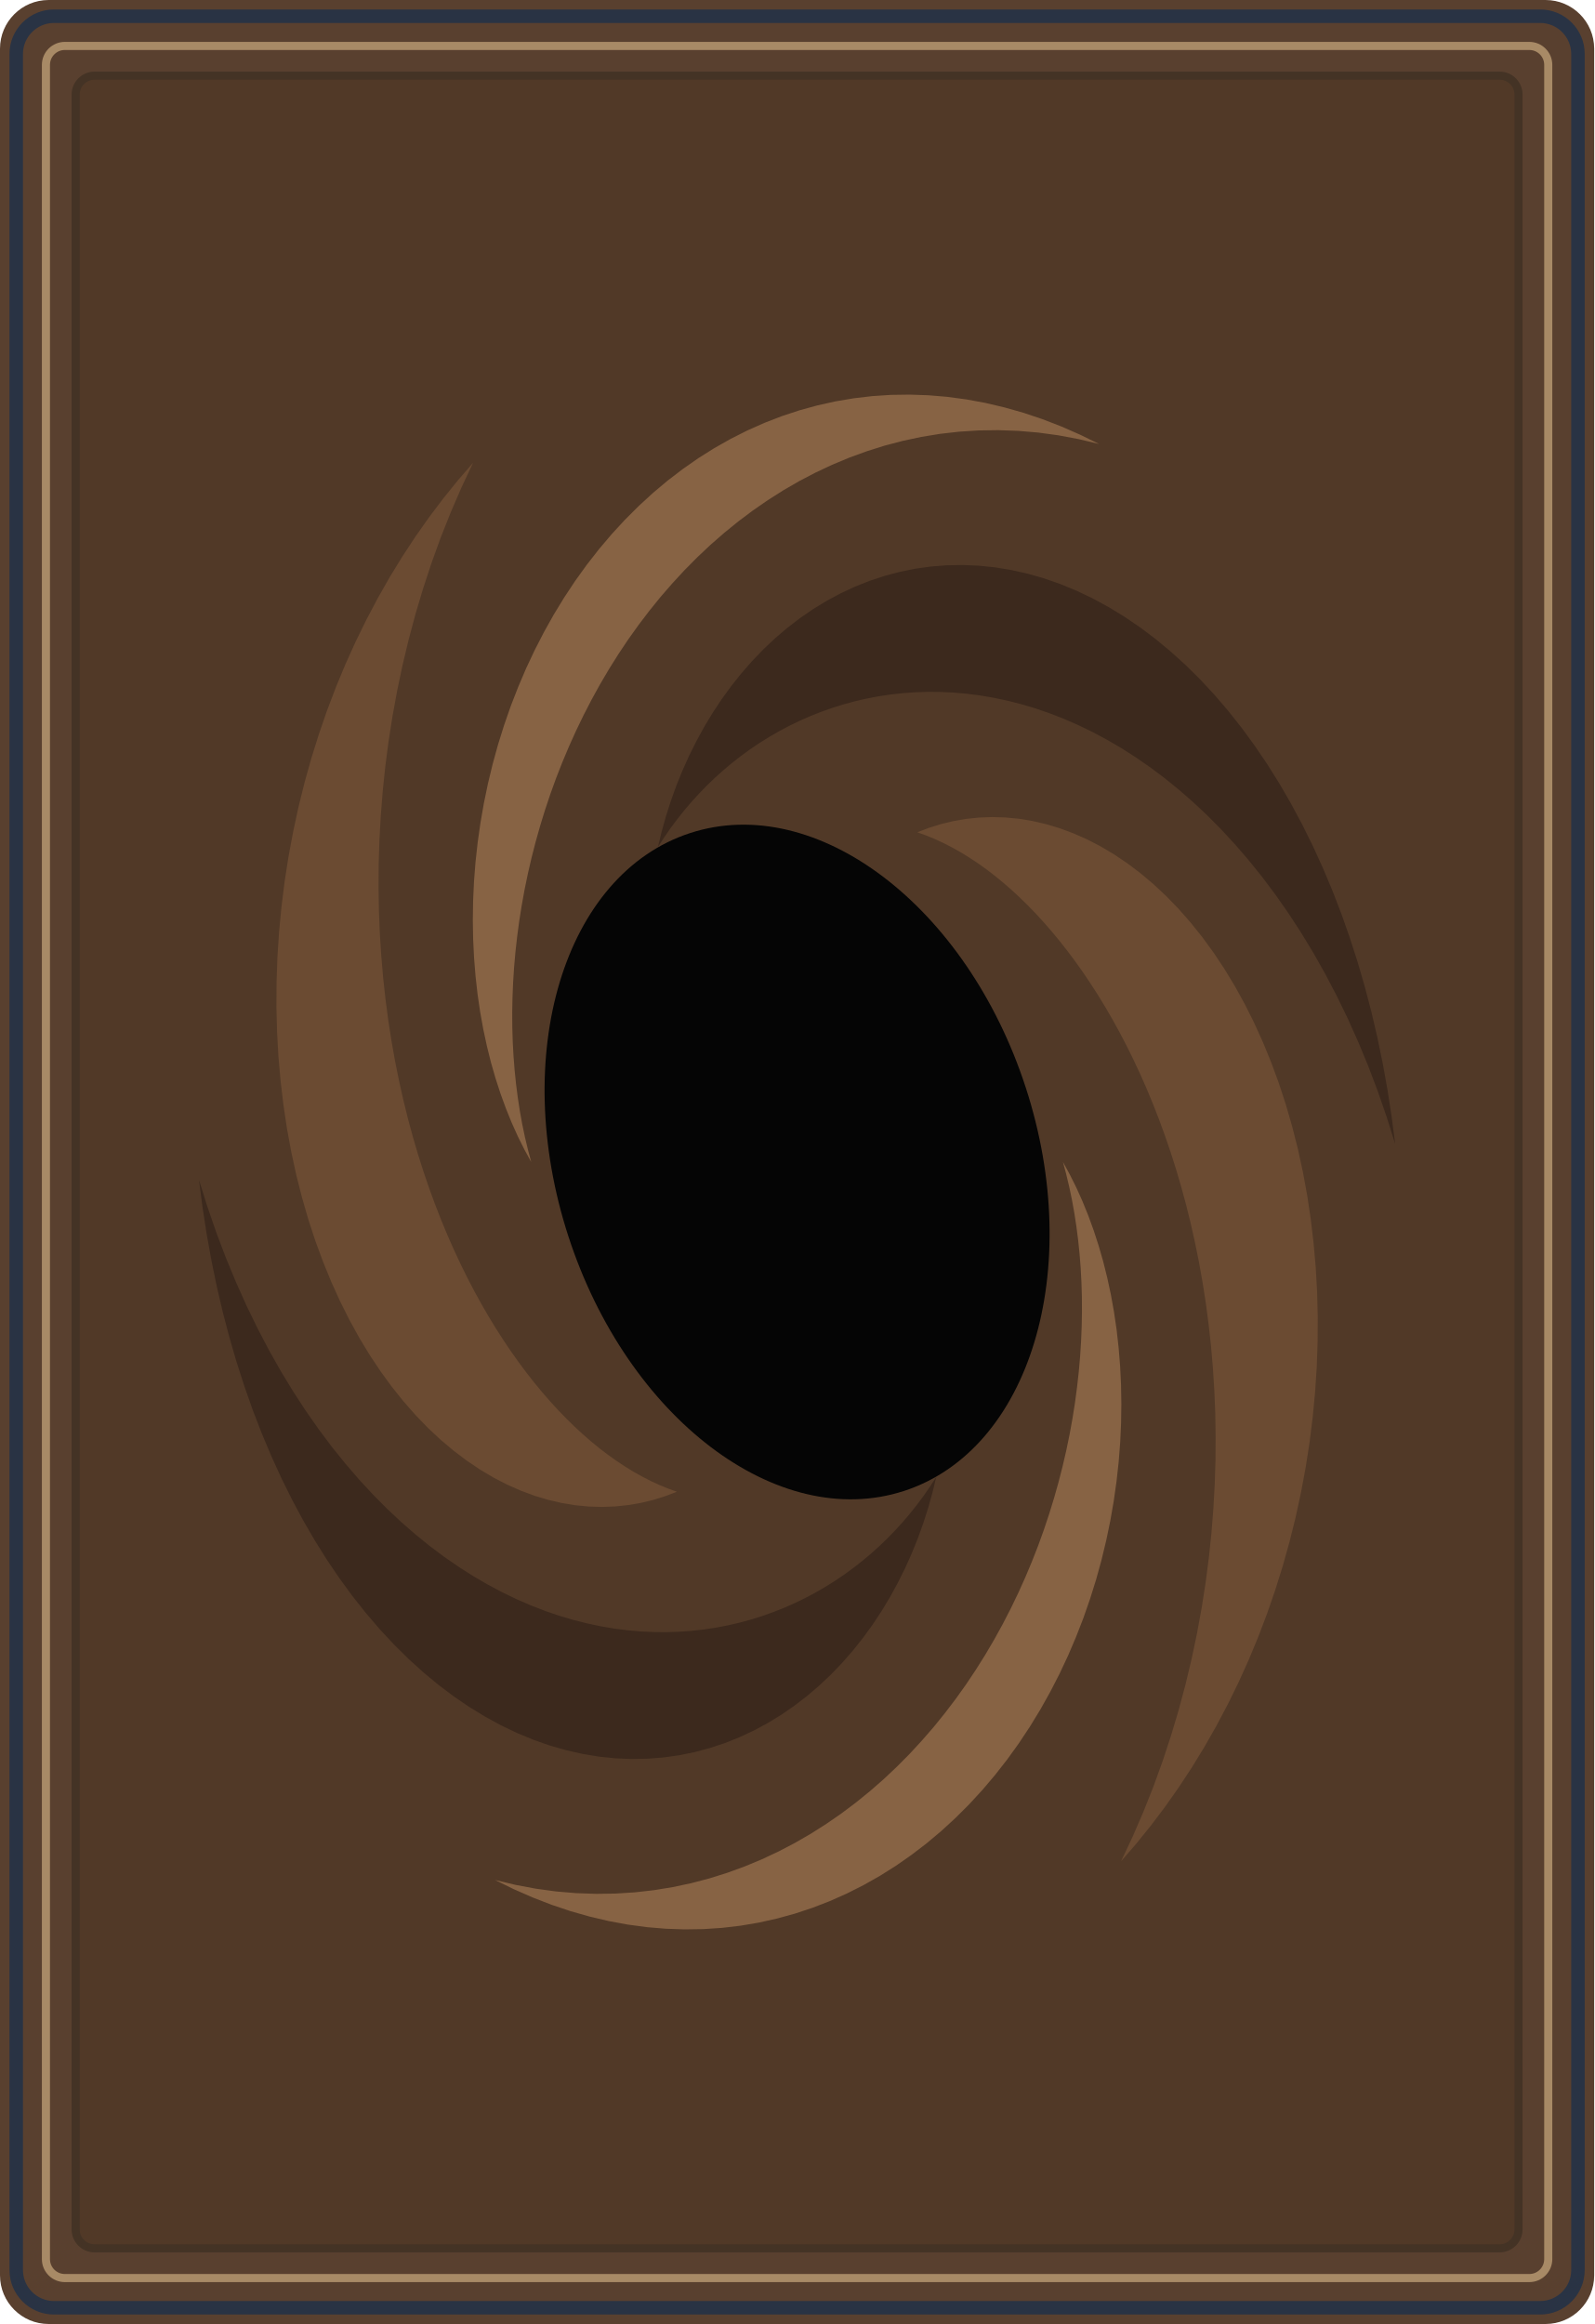
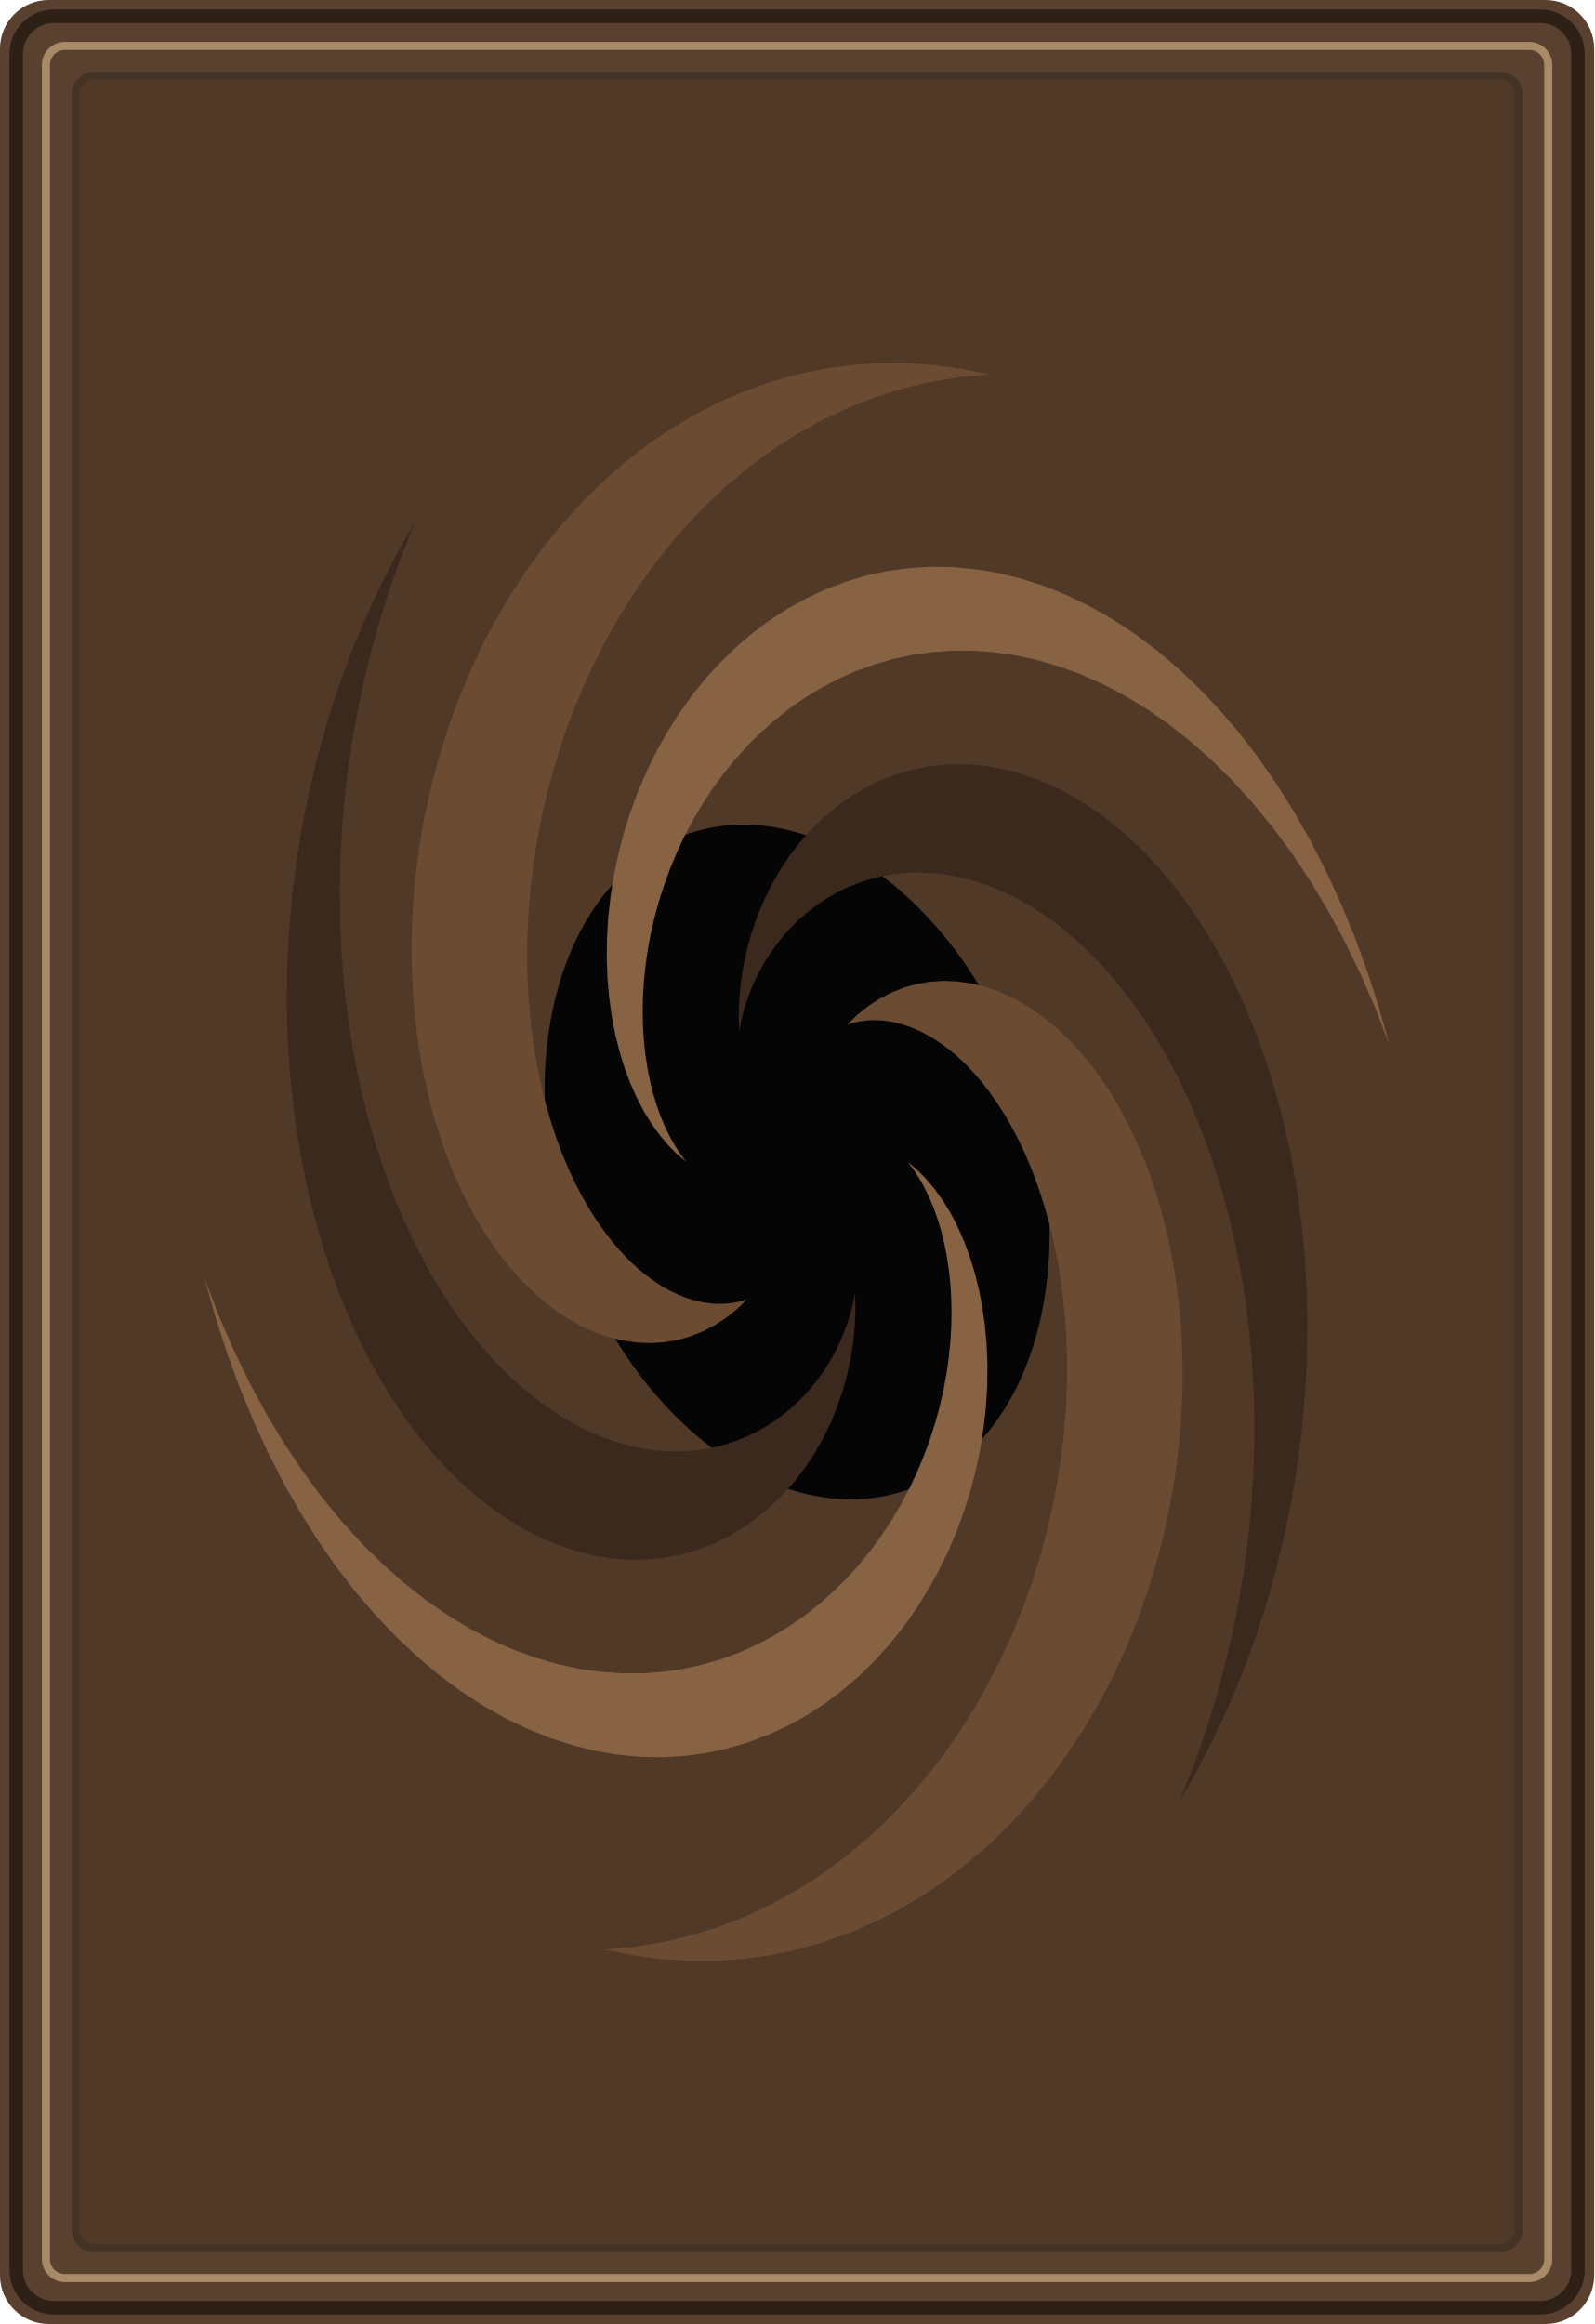
<svg xmlns="http://www.w3.org/2000/svg" width="590" height="860" viewBox="0 0 590 860">
  <g id="matte-brown-frame">
    <defs>
      <clipPath id="back-field">
        <rect x="28" y="28" width="534" height="804" rx="7" />
      </clipPath>
    </defs>
    <rect width="590" height="860" rx="18" fill="#59402f" />
-     <rect x="6" y="6" width="578" height="848" rx="14" fill="none" stroke="#293344" stroke-width="5" />
+     <rect x="6" y="6" width="578" height="848" rx="14" fill="none" stroke="#2d2017" stroke-width="5" />
    <rect x="17" y="17" width="556" height="826" rx="7" fill="none" stroke="#a88a66" stroke-width="3" />
    <rect x="28" y="28" width="534" height="804" rx="7" fill="#513927" stroke="#443325" stroke-width="3" />
+   </g>
+   <g id="black-hole-centre">
+     <ellipse cx="295" cy="430" rx="89" ry="128" transform="rotate(-18 295 430)" fill="#050505" />
  </g>
  <g id="broad-currents">
    <g clip-path="url(#back-field)">
      <g id="broad-currents">
-         <path d="M393.40,430.00 L395.92,434.61 L398.33,439.44 L400.61,444.50 L402.75,449.78 L404.75,455.26 L406.60,460.95 L408.29,466.82 L409.80,472.89 L411.14,479.12 L412.29,485.51 L413.25,492.05 L414.00,498.73 L414.55,505.54 L414.89,512.45 L415.01,519.46 L414.91,526.56 L414.58,533.72 L414.02,540.94 L413.22,548.19 L412.19,555.47 L410.92,562.76 L409.41,570.03 L407.66,577.29 L405.67,584.50 L403.43,591.66 L400.96,598.75 L398.24,605.74 L395.30,612.64 L392.11,619.42 L388.70,626.06 L385.06,632.56 L381.19,638.90 L377.11,645.06 L372.81,651.03 L368.31,656.79 L363.61,662.34 L358.71,667.66 L353.62,672.74 L348.36,677.57 L342.92,682.14 L337.31,686.43 L331.55,690.45 L325.64,694.17 L319.59,697.59 L313.40,700.71 L307.10,703.51 L300.68,705.99 L294.16,708.15 L287.54,709.97 L280.84,711.46 L274.06,712.61 L267.22,713.41 L260.31,713.87 L253.36,713.97 L246.38,713.73 L239.36,713.14 L232.32,712.19 L225.27,710.89 L218.22,709.23 L211.17,707.23 L204.14,704.87 L197.14,702.16 L190.16,699.10 L183.23,695.70 L183.23,695.70 L190.78,697.50 L198.30,698.91 L205.77,699.93 L213.19,700.56 L220.53,700.82 L227.79,700.72 L234.97,700.26 L242.05,699.46 L249.02,698.32 L255.87,696.86 L262.61,695.09 L269.22,693.01 L275.69,690.65 L282.02,688.01 L288.20,685.11 L294.24,681.95 L300.12,678.55 L305.83,674.92 L311.39,671.08 L316.78,667.03 L322.00,662.79 L327.05,658.38 L331.92,653.79 L336.63,649.04 L341.15,644.15 L345.51,639.13 L349.68,633.98 L353.68,628.72 L357.51,623.36 L361.15,617.91 L364.63,612.37 L367.93,606.76 L371.06,601.08 L374.02,595.35 L376.81,589.57 L379.43,583.76 L381.89,577.91 L384.19,572.04 L386.32,566.15 L388.29,560.25 L390.11,554.34 L391.77,548.44 L393.28,542.55 L394.64,536.68 L395.85,530.82 L396.91,524.99 L397.83,519.19 L398.60,513.43 L399.24,507.71 L399.74,502.03 L400.10,496.41 L400.33,490.84 L400.43,485.33 L400.40,479.88 L400.24,474.51 L399.95,469.21 L399.54,463.98 L399.01,458.84 L398.36,453.79 L397.60,448.83 L396.72,443.97 L395.72,439.20 L394.61,434.55 L393.40,430.00 Z" fill="#876344" />
-         <path d="M346.50,546.57 L345.12,552.27 L343.53,557.96 L341.71,563.63 L339.68,569.27 L337.43,574.84 L334.96,580.34 L332.26,585.75 L329.36,591.06 L326.23,596.24 L322.90,601.27 L319.35,606.15 L315.60,610.86 L311.65,615.37 L307.51,619.68 L303.18,623.77 L298.67,627.62 L293.98,631.22 L289.14,634.56 L284.13,637.62 L278.98,640.39 L273.69,642.86 L268.28,645.02 L262.75,646.85 L257.11,648.36 L251.38,649.53 L245.57,650.35 L239.68,650.81 L233.74,650.92 L227.75,650.67 L221.72,650.05 L215.68,649.05 L209.62,647.69 L203.56,645.96 L197.52,643.85 L191.51,641.37 L185.54,638.52 L179.62,635.30 L173.75,631.72 L167.97,627.78 L162.27,623.49 L156.67,618.84 L151.17,613.86 L145.79,608.54 L140.54,602.89 L135.42,596.92 L130.45,590.64 L125.64,584.06 L120.98,577.19 L116.50,570.04 L112.20,562.62 L108.08,554.94 L104.15,547.01 L100.42,538.84 L96.89,530.45 L93.56,521.84 L90.46,513.03 L87.56,504.03 L84.89,494.85 L82.44,485.50 L80.22,476.00 L78.23,466.35 L76.47,456.57 L74.94,446.66 L73.65,436.65 L73.65,436.65 L76.75,446.52 L80.07,456.13 L83.60,465.45 L87.34,474.47 L91.25,483.20 L95.35,491.62 L99.60,499.73 L104.01,507.53 L108.56,515.01 L113.23,522.16 L118.01,529.00 L122.90,535.51 L127.89,541.70 L132.95,547.57 L138.08,553.11 L143.27,558.34 L148.51,563.25 L153.79,567.85 L159.10,572.15 L164.43,576.14 L169.78,579.83 L175.12,583.24 L180.47,586.35 L185.80,589.19 L191.11,591.75 L196.40,594.05 L201.65,596.09 L206.87,597.88 L212.05,599.42 L217.18,600.72 L222.26,601.80 L227.28,602.65 L232.25,603.29 L237.15,603.72 L241.99,603.94 L246.76,603.98 L251.46,603.82 L256.08,603.48 L260.63,602.97 L265.11,602.29 L269.50,601.44 L273.82,600.44 L278.06,599.28 L282.21,597.97 L286.28,596.52 L290.27,594.94 L294.18,593.21 L297.99,591.36 L301.73,589.38 L305.37,587.27 L308.93,585.05 L312.39,582.71 L315.77,580.25 L319.05,577.69 L322.24,575.02 L325.34,572.24 L328.34,569.36 L331.24,566.37 L334.05,563.30 L336.75,560.13 L339.35,556.86 L341.84,553.52 L344.22,550.08 L346.50,546.57 Z" fill="#3c291d" />
-         <path d="M250.51,552.02 L246.17,553.67 L241.71,555.06 L237.14,556.16 L232.46,556.96 L227.69,557.46 L222.84,557.64 L217.93,557.50 L212.95,557.02 L207.94,556.20 L202.89,555.03 L197.83,553.51 L192.77,551.63 L187.71,549.40 L182.68,546.80 L177.69,543.84 L172.76,540.52 L167.89,536.84 L163.10,532.81 L158.40,528.42 L153.82,523.69 L149.36,518.61 L145.03,513.21 L140.85,507.48 L136.83,501.43 L132.98,495.08 L129.32,488.44 L125.85,481.51 L122.59,474.32 L119.54,466.87 L116.71,459.19 L114.12,451.28 L111.77,443.15 L109.66,434.84 L107.81,426.35 L106.22,417.70 L104.90,408.90 L103.84,399.98 L103.05,390.96 L102.54,381.84 L102.31,372.65 L102.36,363.40 L102.68,354.12 L103.29,344.82 L104.18,335.51 L105.34,326.22 L106.78,316.96 L108.50,307.74 L110.48,298.59 L112.73,289.52 L115.25,280.53 L118.02,271.66 L121.05,262.90 L124.33,254.27 L127.85,245.79 L131.61,237.47 L135.60,229.32 L139.82,221.34 L144.25,213.55 L148.90,205.96 L153.75,198.58 L158.80,191.41 L164.05,184.46 L169.47,177.74 L175.08,171.26 L175.08,171.26 L170.79,180.39 L166.80,189.62 L163.10,198.94 L159.70,208.33 L156.60,217.76 L153.77,227.22 L151.24,236.69 L148.98,246.15 L146.99,255.59 L145.27,264.99 L143.81,274.33 L142.60,283.60 L141.64,292.79 L140.92,301.88 L140.43,310.86 L140.15,319.72 L140.10,328.46 L140.24,337.05 L140.58,345.50 L141.11,353.80 L141.81,361.93 L142.69,369.90 L143.72,377.70 L144.91,385.33 L146.23,392.77 L147.70,400.04 L149.29,407.12 L150.99,414.02 L152.81,420.73 L154.73,427.26 L156.75,433.61 L158.86,439.77 L161.05,445.76 L163.32,451.56 L165.65,457.18 L168.06,462.63 L170.53,467.91 L173.05,473.01 L175.63,477.95 L178.26,482.72 L180.93,487.33 L183.65,491.78 L186.41,496.07 L189.20,500.21 L192.03,504.19 L194.89,508.03 L197.78,511.71 L200.71,515.25 L203.66,518.64 L206.63,521.89 L209.64,524.99 L212.67,527.95 L215.72,530.77 L218.80,533.44 L221.89,535.97 L225.01,538.36 L228.15,540.59 L231.30,542.68 L234.47,544.62 L237.66,546.41 L240.86,548.05 L244.06,549.53 L247.28,550.85 L250.51,552.02 Z" fill="#6b4b32" />
+         <path d="M336.00,430.00 L339.42,432.90 L342.73,436.24 L345.90,440.02 L348.91,444.22 L351.74,448.83 L354.35,453.84 L356.74,459.22 L358.88,464.96 L360.75,471.02 L362.33,477.40 L363.60,484.06 L364.56,490.97 L365.18,498.10 L365.45,505.42 L365.36,512.91 L364.89,520.52 L364.05,528.23 L362.82,535.99 L361.20,543.77 L359.18,551.54 L356.77,559.26 L353.96,566.88 L350.75,574.39 L347.16,581.73 L343.17,588.87 L338.81,595.78 L334.07,602.42 L328.97,608.76 L323.52,614.76 L317.74,620.39 L311.63,625.62 L305.22,630.42 L298.52,634.76 L291.55,638.62 L284.34,641.96 L276.89,644.77 L269.23,647.03 L261.39,648.71 L253.40,649.79 L245.26,650.26 L237.01,650.12 L228.68,649.33 L220.28,647.90 L211.86,645.82 L203.42,643.08 L195.00,639.68 L186.63,635.62 L178.33,630.90 L170.13,625.52 L162.06,619.48 L154.14,612.79 L146.39,605.47 L138.84,597.52 L131.52,588.96 L124.46,579.80 L117.66,570.05 L111.17,559.73 L105.00,548.87 L99.16,537.47 L93.69,525.58 L88.60,513.20 L83.92,500.37 L79.65,487.10 L75.82,473.44 L75.82,473.44 L80.93,486.76 L86.46,499.52 L92.36,511.69 L98.61,523.24 L105.19,534.17 L112.05,544.45 L119.18,554.08 L126.53,563.04 L134.09,571.33 L141.82,578.95 L149.69,585.89 L157.67,592.15 L165.74,597.74 L173.86,602.65 L182.02,606.91 L190.17,610.51 L198.30,613.48 L206.39,615.81 L214.40,617.54 L222.32,618.67 L230.12,619.22 L237.79,619.21 L245.30,618.67 L252.63,617.61 L259.78,616.05 L266.72,614.03 L273.44,611.57 L279.93,608.68 L286.18,605.40 L292.16,601.76 L297.89,597.77 L303.34,593.46 L308.51,588.87 L313.40,584.02 L317.99,578.93 L322.29,573.63 L326.30,568.14 L330.01,562.50 L333.42,556.73 L336.54,550.85 L339.36,544.88 L341.88,538.85 L344.12,532.79 L346.07,526.71 L347.74,520.63 L349.13,514.59 L350.25,508.59 L351.10,502.66 L351.70,496.82 L352.05,491.08 L352.16,485.47 L352.03,479.99 L351.68,474.66 L351.12,469.51 L350.35,464.54 L349.39,459.76 L348.24,455.20 L346.92,450.85 L345.44,446.74 L343.80,442.87 L342.03,439.26 L340.13,435.90 L338.12,432.81 L336.00,430.00 Z" fill="#876344" />
+         <path d="M316.46,478.57 L316.60,484.45 L316.38,490.44 L315.80,496.50 L314.86,502.61 L313.54,508.71 L311.85,514.78 L309.78,520.77 L307.35,526.65 L304.55,532.38 L301.38,537.91 L297.87,543.22 L294.00,548.27 L289.81,553.01 L285.30,557.42 L280.48,561.47 L275.38,565.11 L270.01,568.33 L264.39,571.09 L258.54,573.36 L252.49,575.13 L246.26,576.37 L239.87,577.06 L233.35,577.18 L226.73,576.72 L220.03,575.67 L213.28,574.01 L206.51,571.74 L199.74,568.86 L193.02,565.35 L186.36,561.23 L179.79,556.50 L173.34,551.15 L167.04,545.21 L160.92,538.67 L155.01,531.56 L149.32,523.89 L143.89,515.67 L138.74,506.93 L133.89,497.68 L129.37,487.96 L125.20,477.78 L121.39,467.18 L117.97,456.18 L114.95,444.81 L112.35,433.10 L110.19,421.09 L108.47,408.81 L107.21,396.29 L106.43,383.57 L106.12,370.68 L106.29,357.67 L106.96,344.56 L108.13,331.39 L109.80,318.20 L111.96,305.02 L114.63,291.90 L117.80,278.87 L121.47,265.96 L125.64,253.21 L130.29,240.66 L135.43,228.33 L141.04,216.28 L147.12,204.51 L153.66,193.08 L153.66,193.08 L148.34,206.37 L143.60,219.83 L139.43,233.40 L135.84,247.04 L132.81,260.70 L130.33,274.33 L128.40,287.91 L127.00,301.37 L126.13,314.69 L125.75,327.83 L125.87,340.75 L126.45,353.41 L127.49,365.79 L128.95,377.85 L130.83,389.58 L133.09,400.94 L135.72,411.91 L138.69,422.47 L141.99,432.60 L145.58,442.29 L149.44,451.52 L153.55,460.29 L157.89,468.58 L162.43,476.39 L167.15,483.71 L172.03,490.54 L177.04,496.88 L182.16,502.73 L187.37,508.09 L192.65,512.96 L197.98,517.36 L203.34,521.28 L208.71,524.74 L214.08,527.75 L219.42,530.31 L224.72,532.45 L229.97,534.16 L235.15,535.47 L240.24,536.39 L245.24,536.93 L250.14,537.11 L254.91,536.94 L259.55,536.44 L264.06,535.63 L268.42,534.51 L272.63,533.12 L276.67,531.46 L280.54,529.55 L284.24,527.41 L287.76,525.06 L291.10,522.51 L294.24,519.77 L297.20,516.87 L299.96,513.81 L302.52,510.63 L304.88,507.32 L307.04,503.92 L309.00,500.43 L310.75,496.87 L312.30,493.25 L313.64,489.60 L314.78,485.93 L315.72,482.24 L316.46,478.57 Z" fill="#3c291d" />
+         <path d="M276.46,480.84 L272.81,484.38 L268.88,487.55 L264.69,490.30 L260.28,492.62 L255.65,494.48 L250.84,495.84 L245.86,496.70 L240.76,497.03 L235.54,496.81 L230.25,496.03 L224.91,494.68 L219.55,492.75 L214.20,490.24 L208.89,487.14 L203.65,483.46 L198.52,479.21 L193.51,474.37 L188.67,468.98 L184.02,463.04 L179.59,456.57 L175.41,449.58 L171.50,442.10 L167.89,434.15 L164.61,425.76 L161.66,416.95 L159.09,407.76 L156.90,398.22 L155.12,388.37 L153.76,378.23 L152.84,367.85 L152.36,357.27 L152.35,346.52 L152.80,335.65 L153.73,324.69 L155.13,313.70 L157.02,302.70 L159.40,291.74 L162.25,280.87 L165.59,270.11 L169.40,259.53 L173.68,249.14 L178.42,239.00 L183.62,229.14 L189.25,219.60 L195.31,210.41 L201.78,201.61 L208.65,193.23 L215.89,185.30 L223.50,177.86 L231.45,170.92 L239.72,164.52 L248.30,158.68 L257.15,153.42 L266.26,148.76 L275.60,144.73 L285.15,141.33 L294.89,138.59 L304.79,136.51 L314.83,135.12 L324.99,134.41 L335.23,134.39 L345.54,135.08 L355.88,136.47 L366.24,138.57 L366.24,138.57 L355.24,139.56 L344.46,141.33 L333.94,143.84 L323.70,147.07 L313.77,150.97 L304.16,155.52 L294.90,160.67 L286.01,166.39 L277.50,172.63 L269.38,179.35 L261.68,186.52 L254.39,194.09 L247.53,202.03 L241.11,210.28 L235.11,218.81 L229.56,227.58 L224.45,236.55 L219.77,245.68 L215.52,254.93 L211.71,264.28 L208.31,273.67 L205.33,283.08 L202.75,292.48 L200.57,301.83 L198.77,311.11 L197.35,320.29 L196.28,329.34 L195.55,338.25 L195.16,346.98 L195.08,355.52 L195.30,363.85 L195.80,371.95 L196.58,379.81 L197.60,387.42 L198.86,394.76 L200.34,401.83 L202.03,408.61 L203.90,415.09 L205.95,421.28 L208.15,427.17 L210.50,432.76 L212.98,438.03 L215.58,443.00 L218.27,447.66 L221.06,452.02 L223.92,456.06 L226.84,459.80 L229.82,463.24 L232.83,466.38 L235.88,469.23 L238.95,471.79 L242.03,474.05 L245.10,476.04 L248.17,477.75 L251.22,479.19 L254.24,480.36 L257.23,481.27 L260.17,481.93 L263.06,482.33 L265.89,482.50 L268.66,482.42 L271.34,482.12 L273.95,481.59 L276.46,480.84 Z" fill="#6b4b32" />
      </g>
      <use href="#broad-currents" transform="rotate(180 295 430)" />
    </g>
  </g>
-   <g id="black-hole-centre">
-     <ellipse cx="295" cy="430" rx="89" ry="128" transform="rotate(-18 295 430)" fill="#050505" />
-   </g>
</svg>
